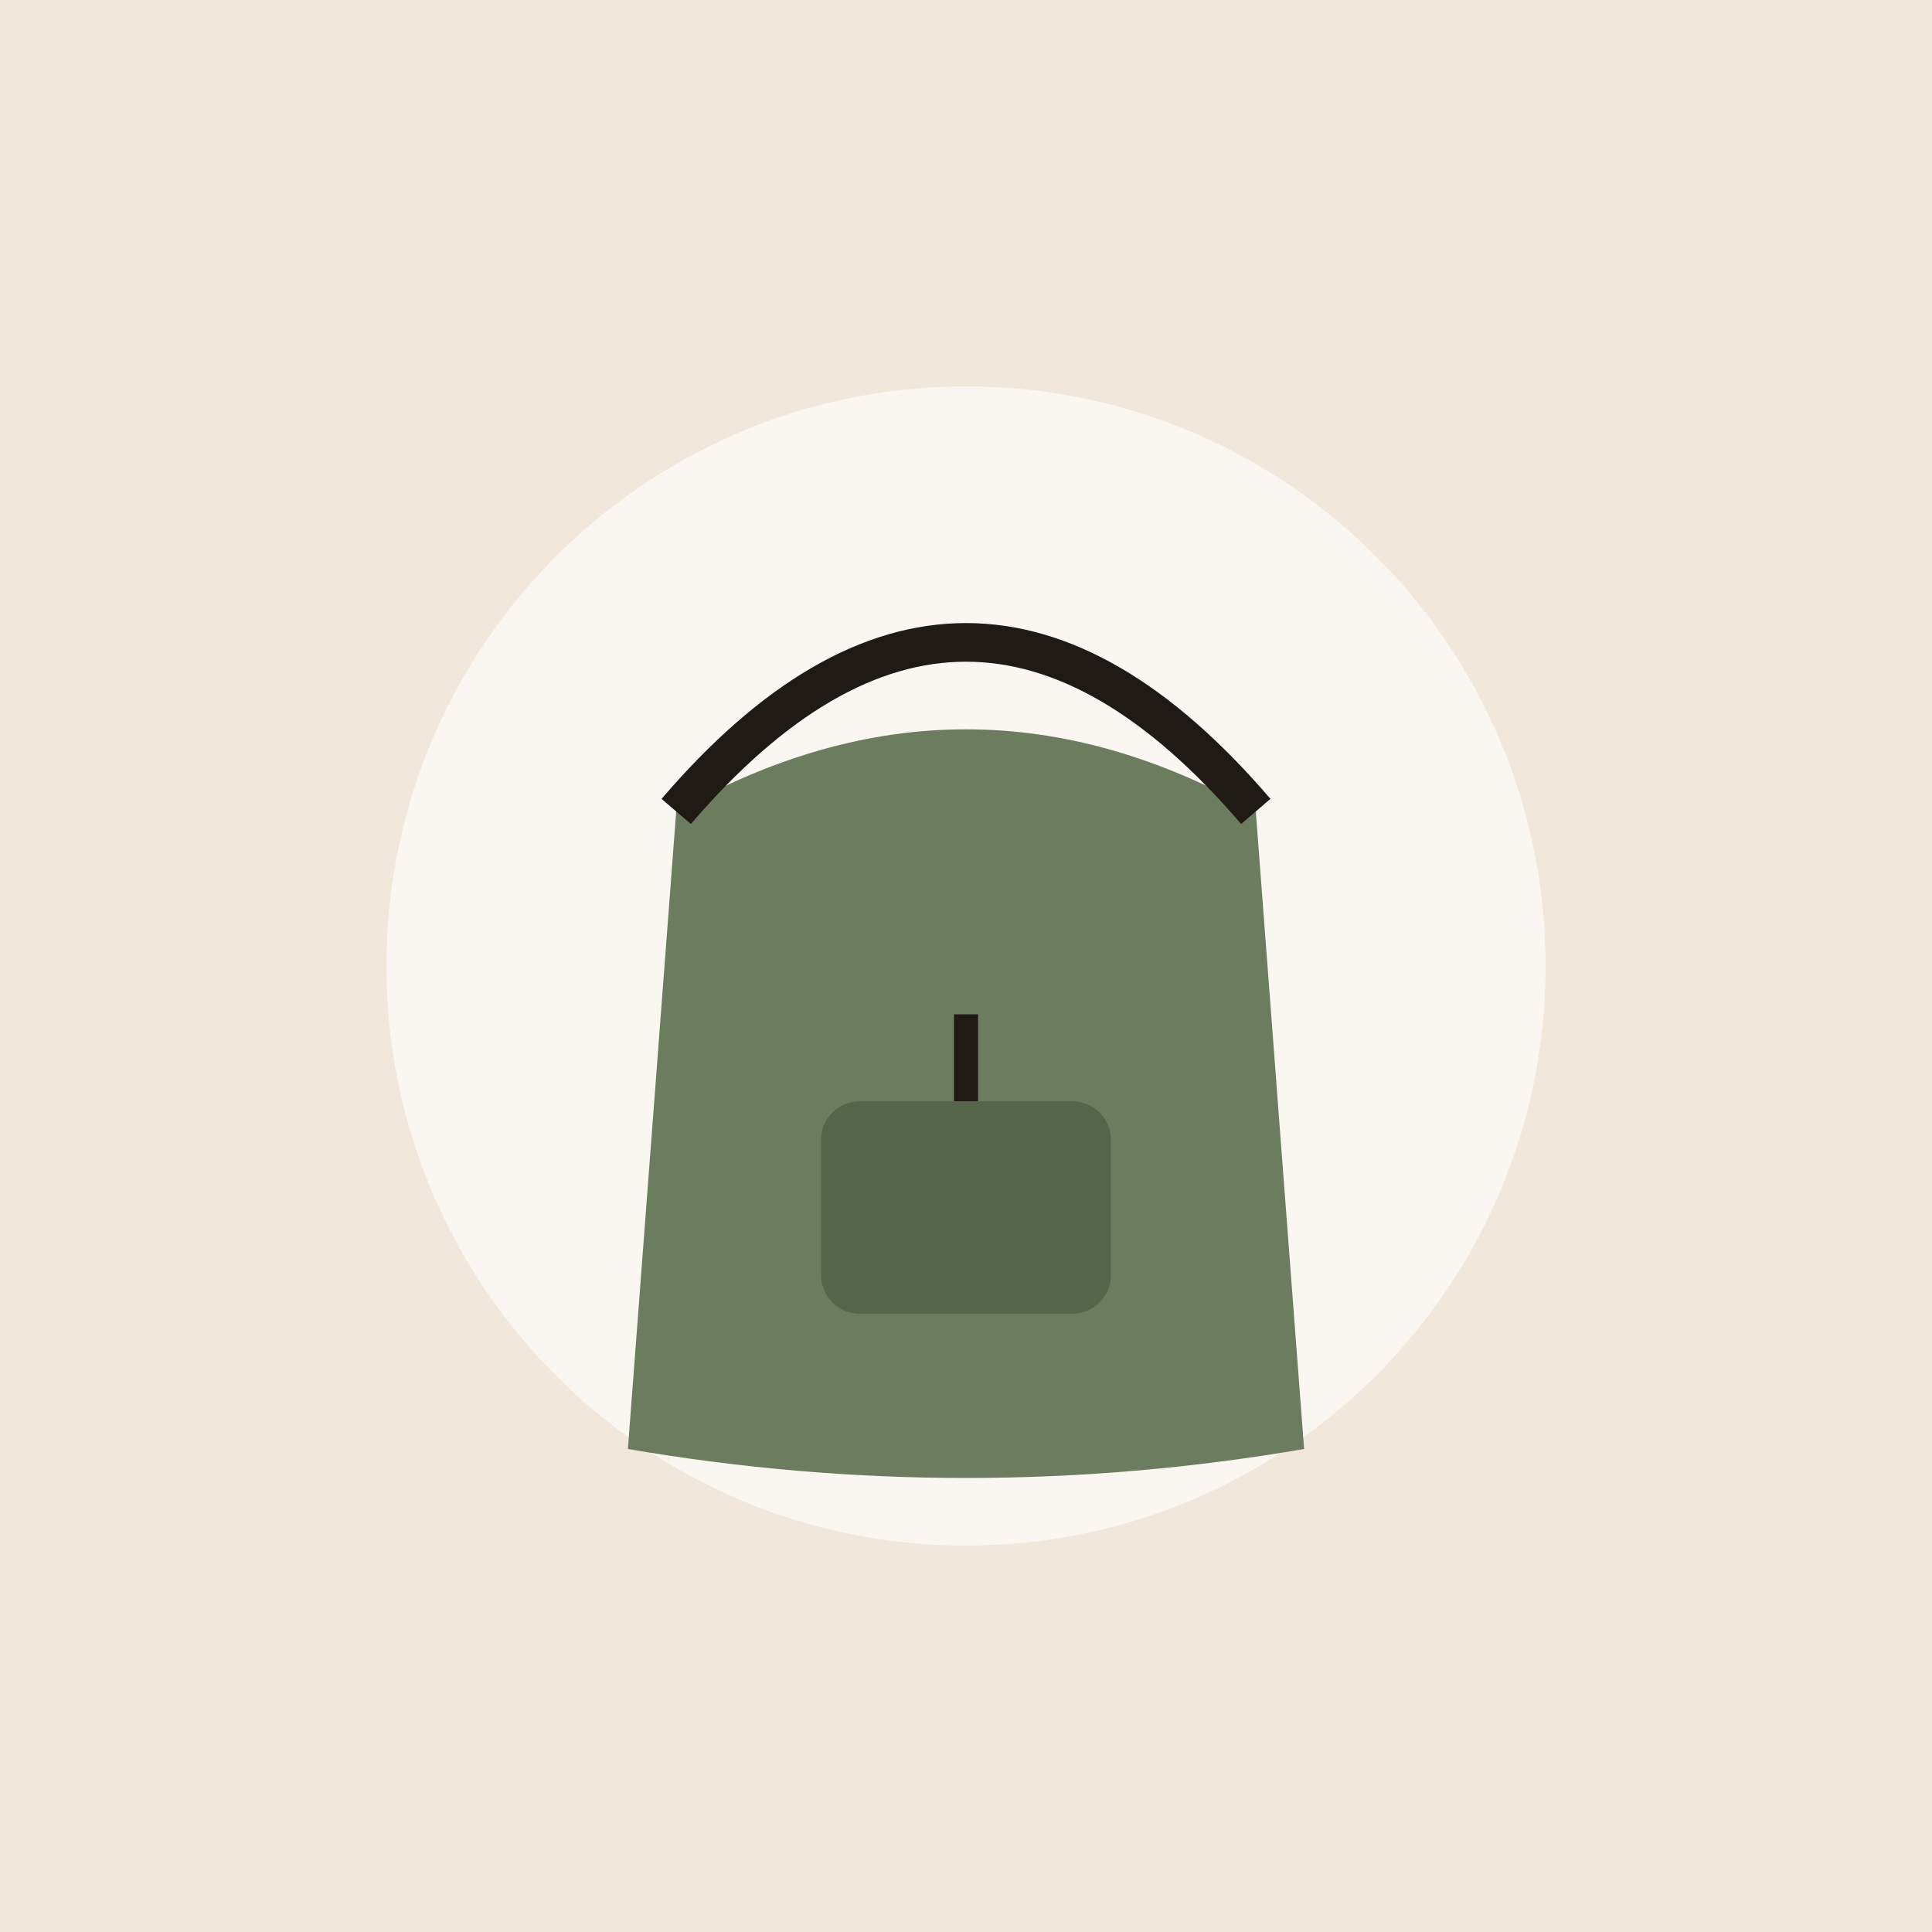
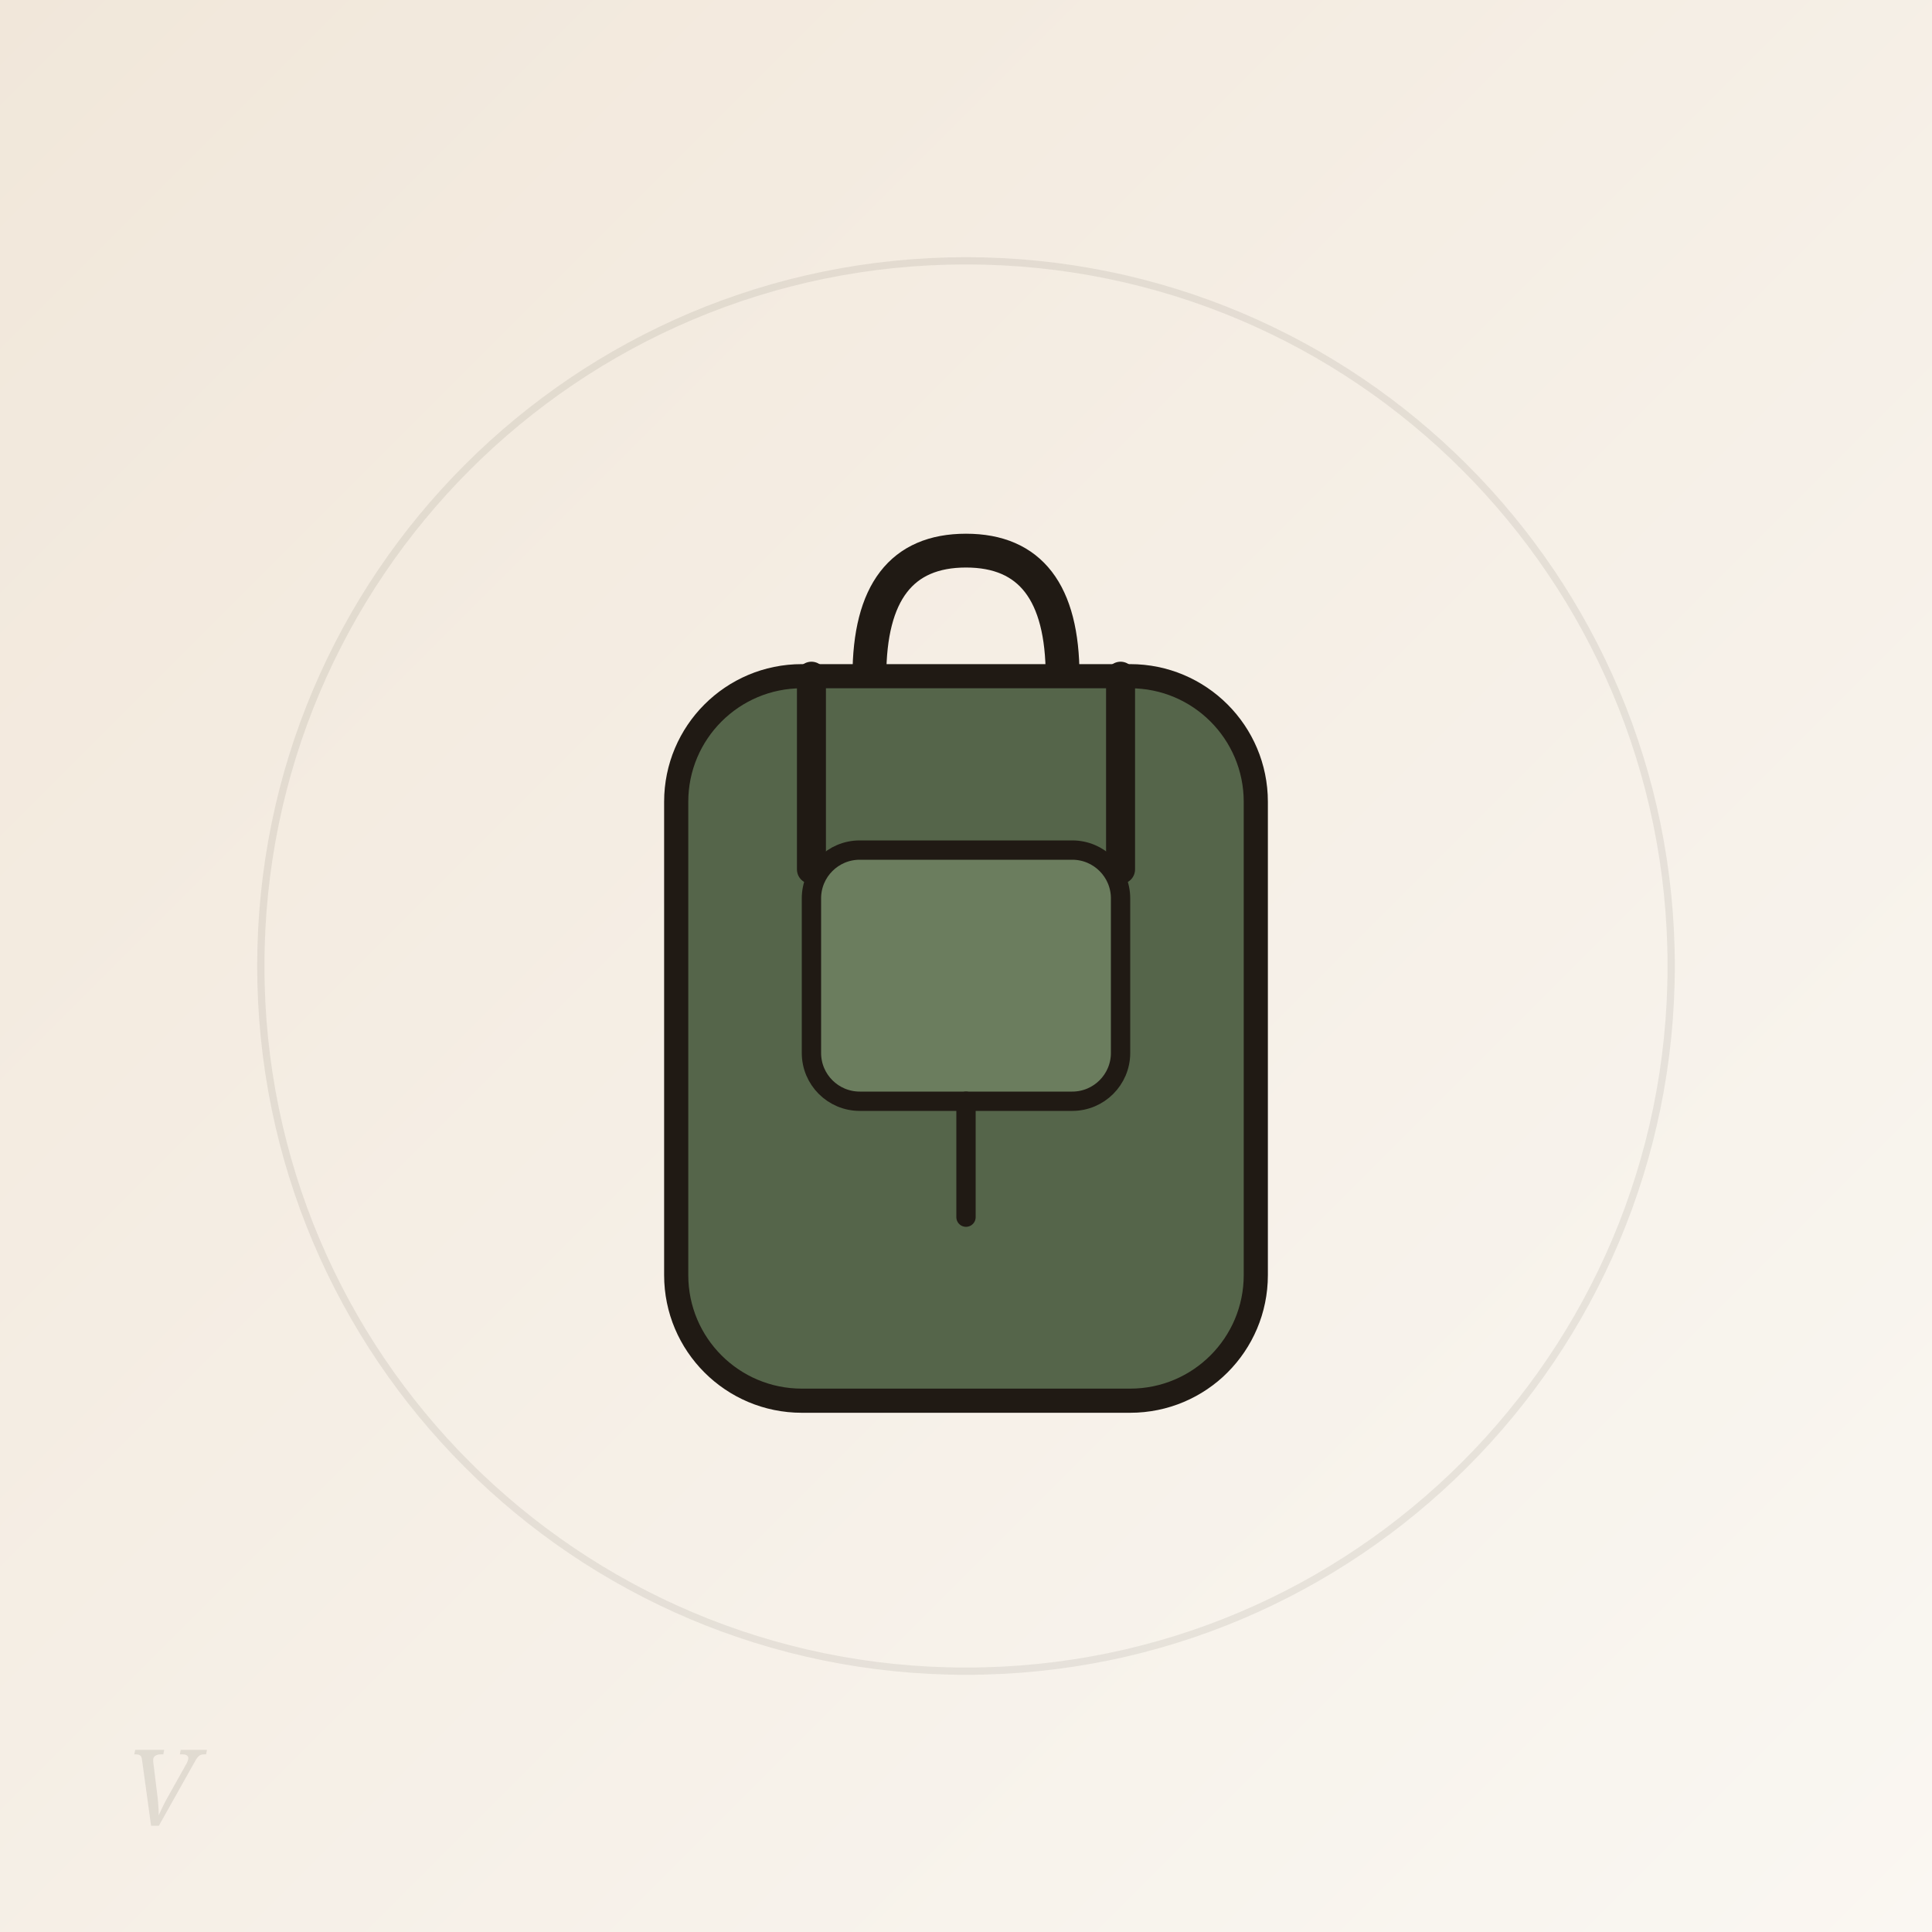
- <svg xmlns="http://www.w3.org/2000/svg" viewBox="0 0 400 400" role="img" aria-label="Mochila de lona">
-   <rect width="400" height="400" fill="#F1E7DA" />
-   <circle cx="200" cy="200" r="120" fill="#FAF7F2" />
-   <path d="M140 168 q60 -34 120 0 l10 132 q-70 12 -140 0 z" fill="#6B7D5E" />
-   <path d="M140 168 q60 -70 120 0" fill="none" stroke="#201A14" stroke-width="8" />
-   <rect x="170" y="228" width="60" height="44" rx="8" fill="#55654a" />
-   <path d="M200 228 v-18" stroke="#201A14" stroke-width="5" />
+ <svg xmlns="http://www.w3.org/2000/svg" viewBox="0 0 400 400" role="img" aria-label="Mochila de Lona, Vera Store">
+   <defs>
+     <linearGradient id="g" x1="0" y1="0" x2="1" y2="1">
+       <stop offset="0" stop-color="#F1E7DA" />
+       <stop offset="1" stop-color="#FAF7F2" />
+     </linearGradient>
+   </defs>
+   <rect width="400" height="400" fill="url(#g)" />
+   <circle cx="200" cy="200" r="146" fill="none" stroke="#201A14" stroke-opacity=".08" stroke-width="1.5" />
+   <path d="M180 140 q0 -26 20 -26 q20 0 20 26" fill="none" stroke="#201A14" stroke-width="7" stroke-linecap="round" />
+   <rect x="140" y="140" width="120" height="150" rx="26" fill="#55654a" stroke="#201A14" stroke-width="5" />
+   <rect x="168" y="176" width="64" height="52" rx="10" fill="#6B7D5E" stroke="#201A14" stroke-width="4" />
+   <line x1="200" y1="228" x2="200" y2="252" stroke="#201A14" stroke-width="4" stroke-linecap="round" />
+   <g stroke="#201A14" stroke-width="6" stroke-linecap="round" fill="none">
+     <path d="M168 140 v40" />
+     <path d="M232 140 v40" />
+   </g>
+   <text x="26" y="378" font-family="Georgia, serif" font-size="22" fill="#201A14" opacity=".1" font-style="italic">V</text>
</svg>
